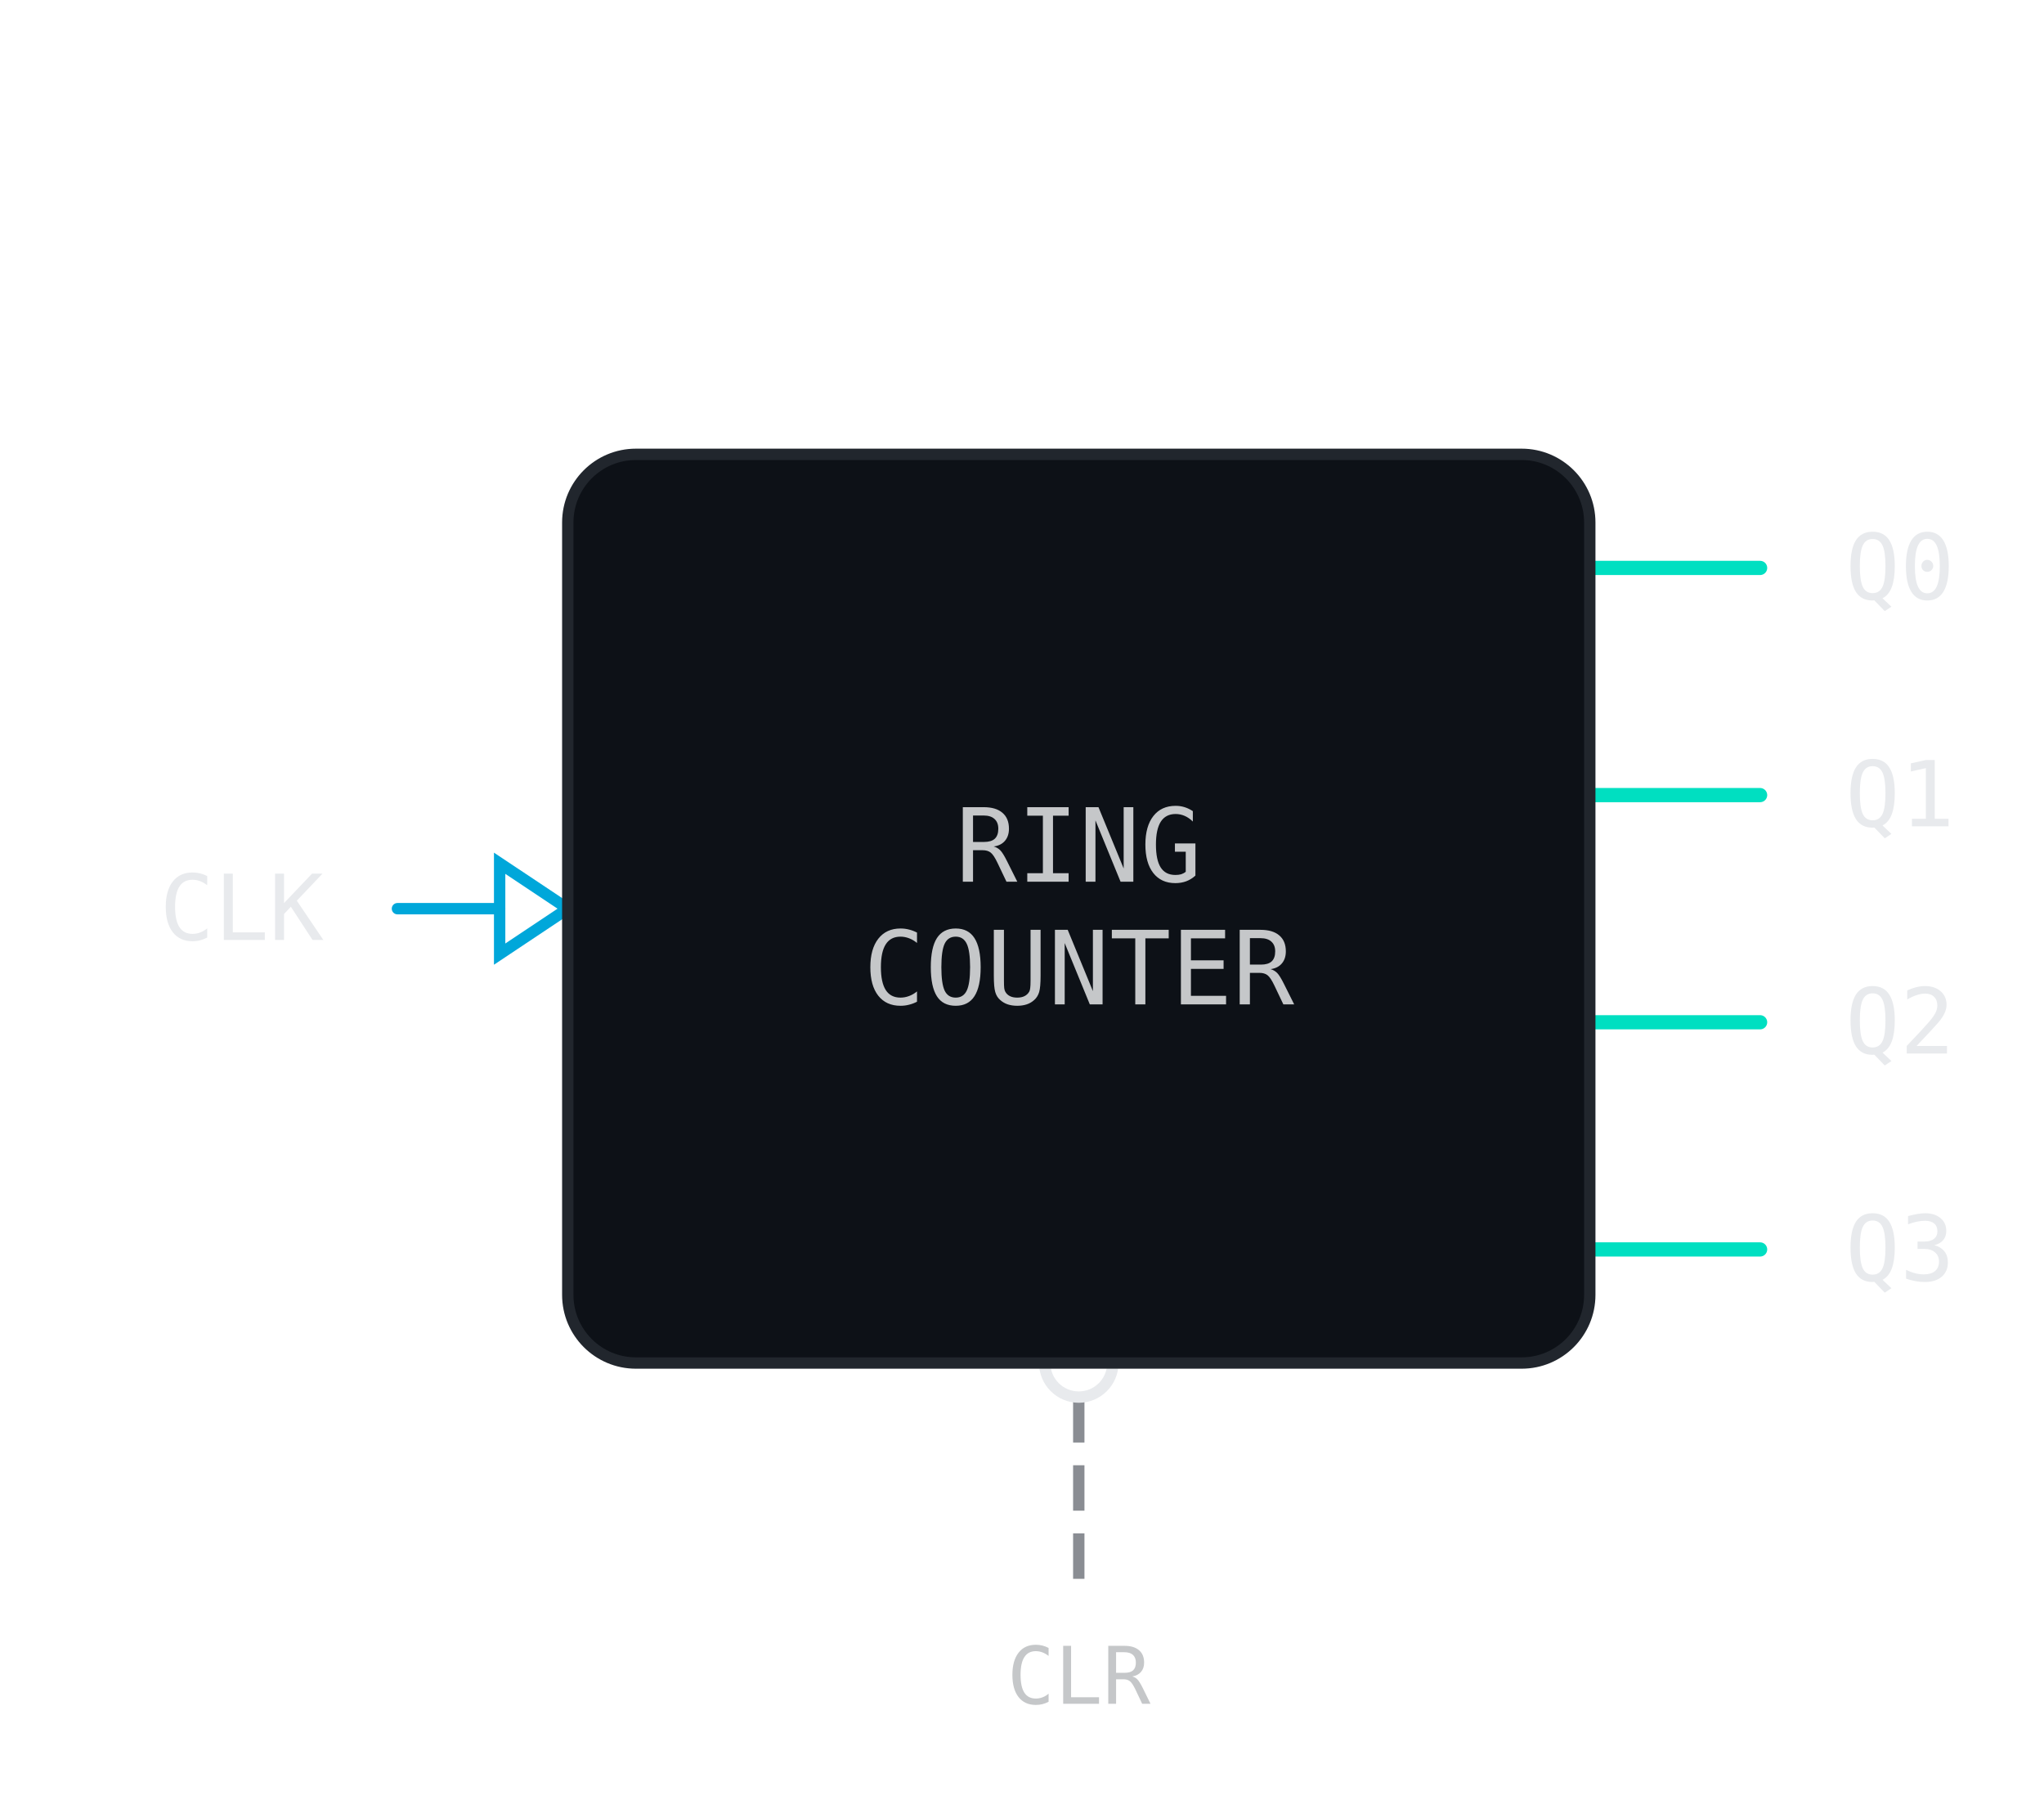
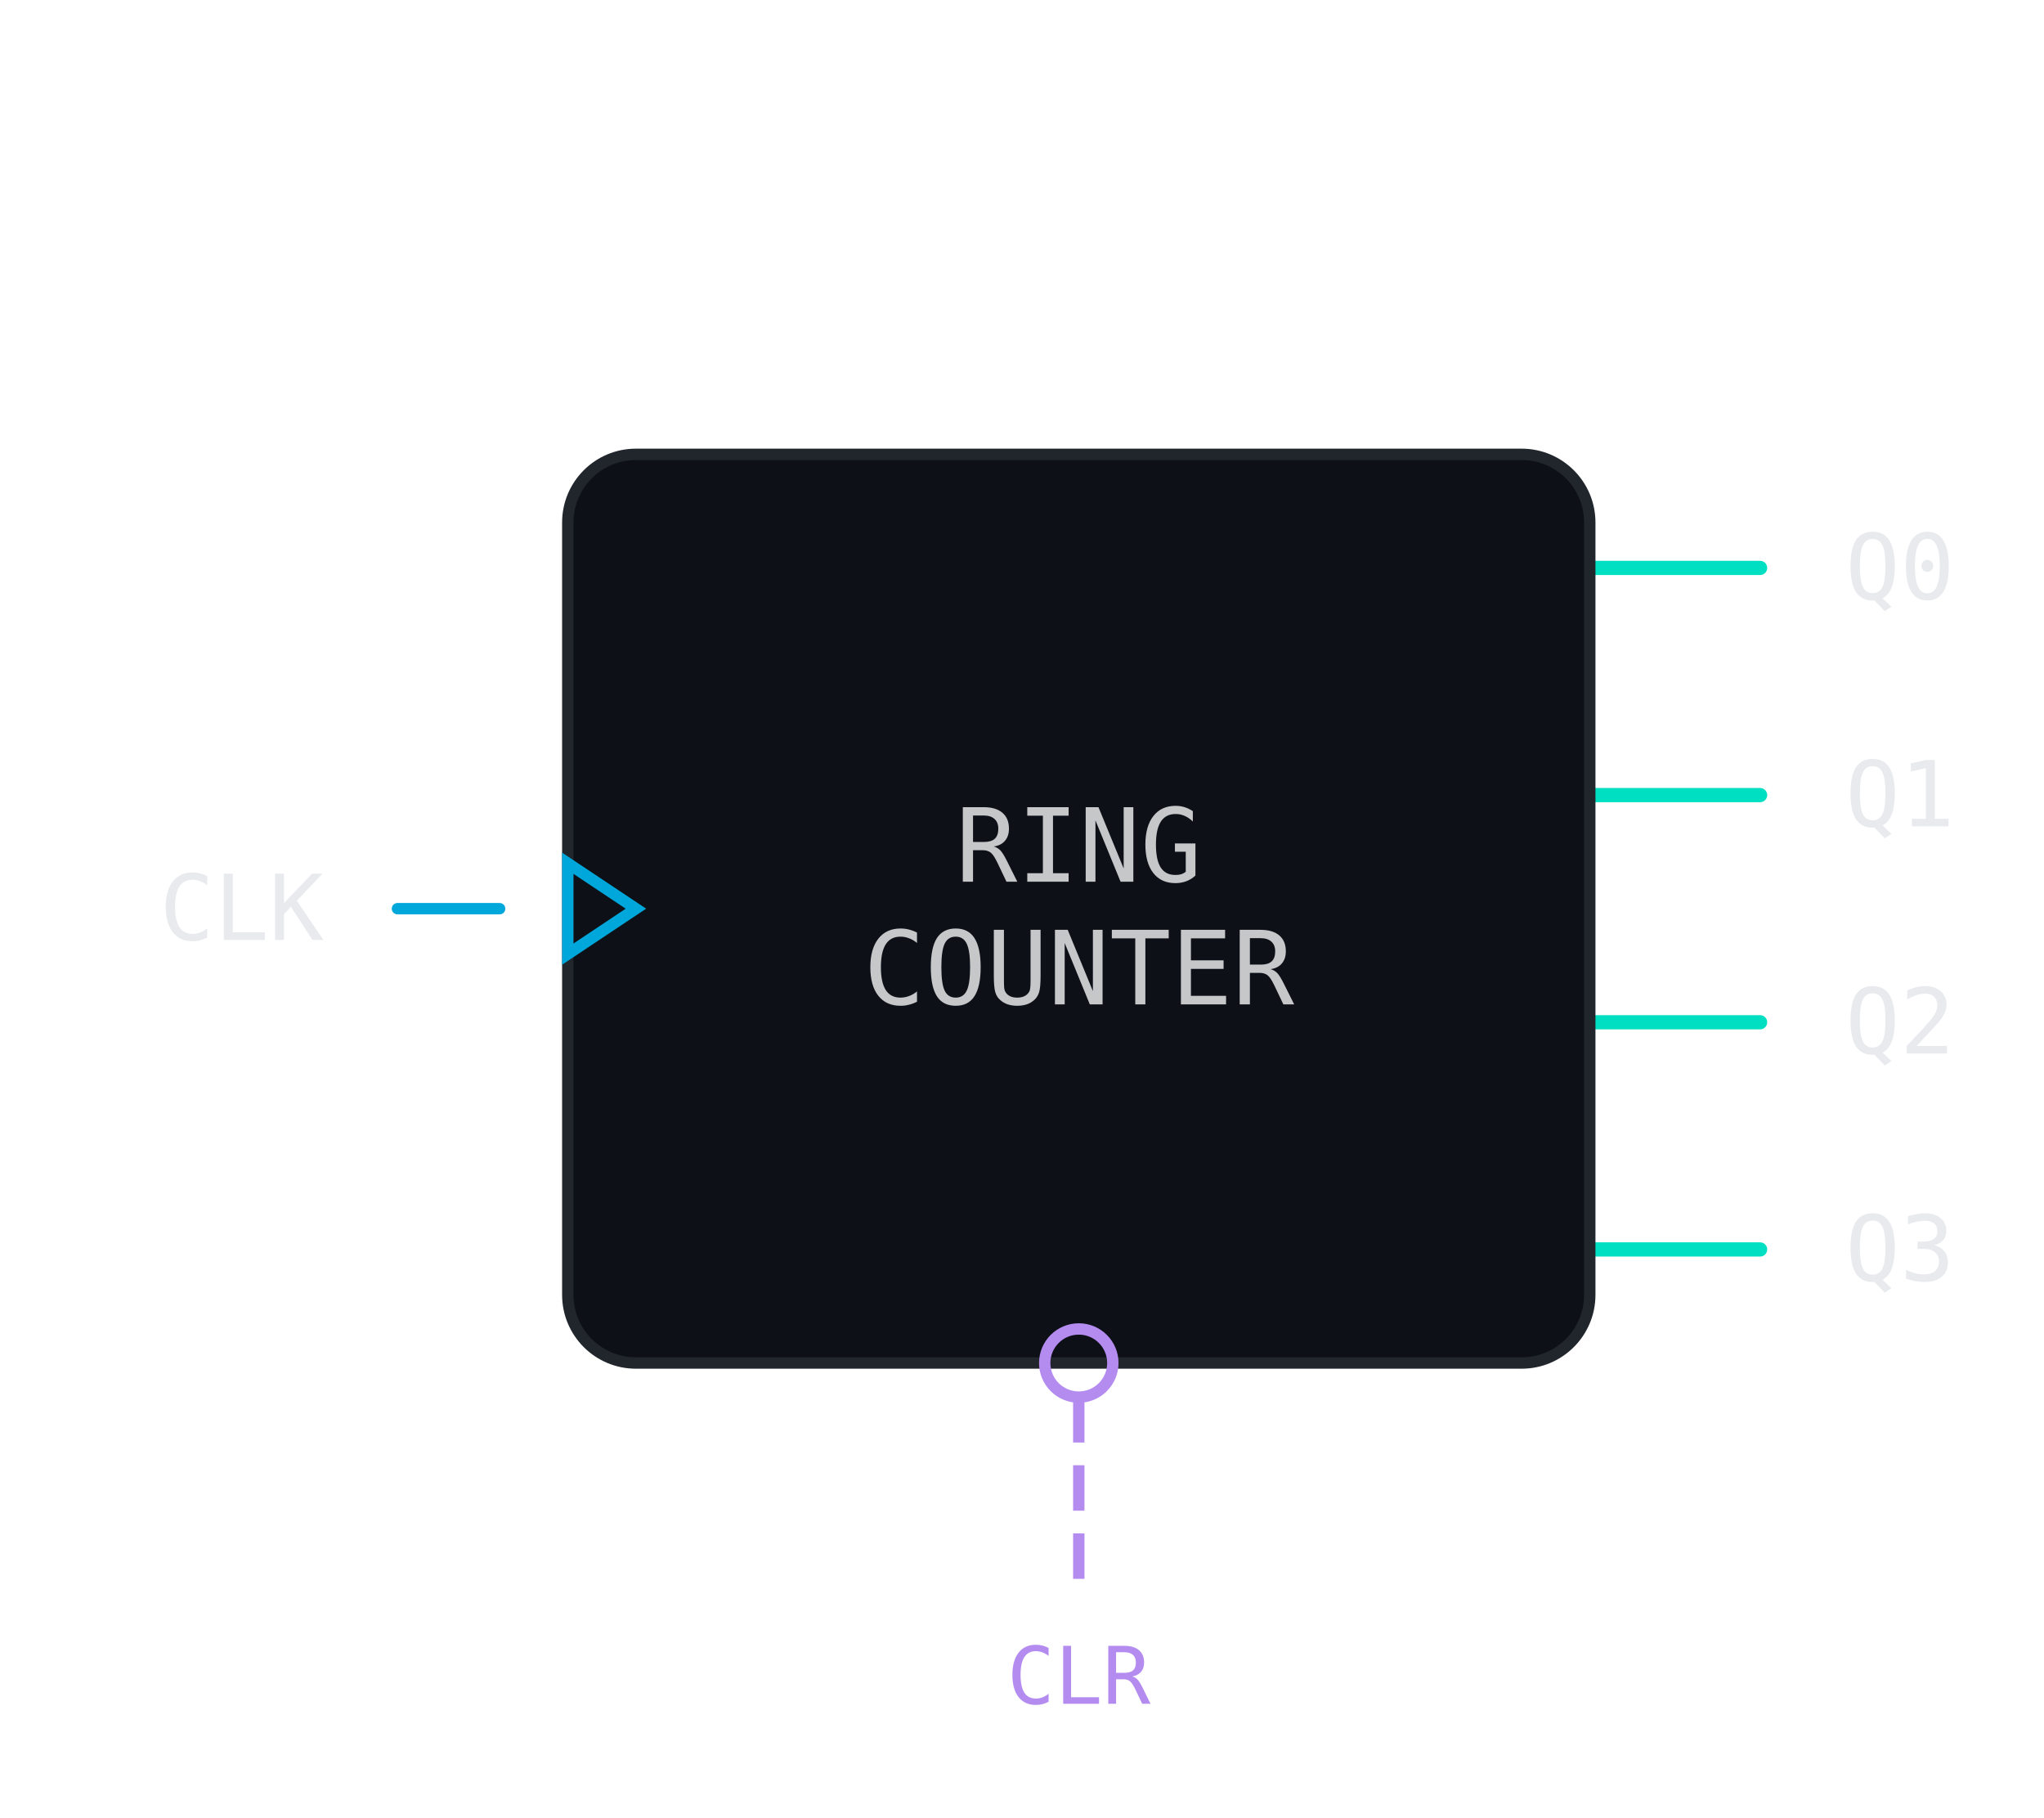
<svg xmlns="http://www.w3.org/2000/svg" viewBox="0 0 360 320" role="img" aria-label="Ring Counter symbol">
  <line x1="70" y1="160" x2="88" y2="160" stroke="#00a7da" stroke-width="2" stroke-linecap="round" />
-   <polygon points="88,152 100,160 88,168" fill="none" stroke="#00a7da" stroke-width="2" />
  <line x1="280" y1="100" x2="310" y2="100" stroke="#00dfc1" stroke-width="2.5" stroke-linecap="round" />
  <line x1="280" y1="140" x2="310" y2="140" stroke="#00dfc1" stroke-width="2.5" stroke-linecap="round" />
  <line x1="280" y1="180" x2="310" y2="180" stroke="#00dfc1" stroke-width="2.5" stroke-linecap="round" />
  <line x1="280" y1="220" x2="310" y2="220" stroke="#00dfc1" stroke-width="2.5" stroke-linecap="round" />
-   <line x1="190" y1="246" x2="190" y2="280" stroke="#8a8d93" stroke-width="2" stroke-dasharray="8 4" />
-   <circle cx="190" cy="240" r="6" fill="none" stroke="#e8eaed" stroke-width="2" />
+   <line x1="190" y1="246" x2="190" y2="280" stroke="#b48cf0" stroke-width="2" stroke-dasharray="8 4" />
  <rect x="100" y="80" width="180" height="160" rx="12" ry="12" fill="#0d1117" stroke="#21262d" stroke-width="2" />
+   <polygon points="100,152 112,160 100,168" fill="none" stroke="#00a7da" stroke-width="2" />
+   <circle cx="190" cy="240" r="6" fill="none" stroke="#b48cf0" stroke-width="2" />
  <text x="190" y="155.25" fill="#c5c7c9" font-family="Consolas" font-size="18" font-weight="400" text-anchor="middle">RING</text>
  <text x="190" y="176.85" fill="#c5c7c9" font-family="Consolas" font-size="18" font-weight="400" text-anchor="middle">COUNTER</text>
  <text x="57" y="165.5" fill="#e8eaed" font-family="Consolas" font-size="16" font-weight="400" text-anchor="end">CLK</text>
  <text x="325" y="105.5" fill="#e8eaed" font-family="Consolas" font-size="16" font-weight="400" text-anchor="start">Q0</text>
  <text x="325" y="145.5" fill="#e8eaed" font-family="Consolas" font-size="16" font-weight="400" text-anchor="start">Q1</text>
  <text x="325" y="185.5" fill="#e8eaed" font-family="Consolas" font-size="16" font-weight="400" text-anchor="start">Q2</text>
  <text x="325" y="225.5" fill="#e8eaed" font-family="Consolas" font-size="16" font-weight="400" text-anchor="start">Q3</text>
-   <text x="190" y="300" fill="#c5c7c9" font-family="Consolas" font-size="14" font-weight="400" text-anchor="middle">CLR</text>
+   <text x="190" y="300" fill="#b48cf0" font-family="Consolas" font-size="14" font-weight="400" text-anchor="middle">CLR</text>
</svg>
